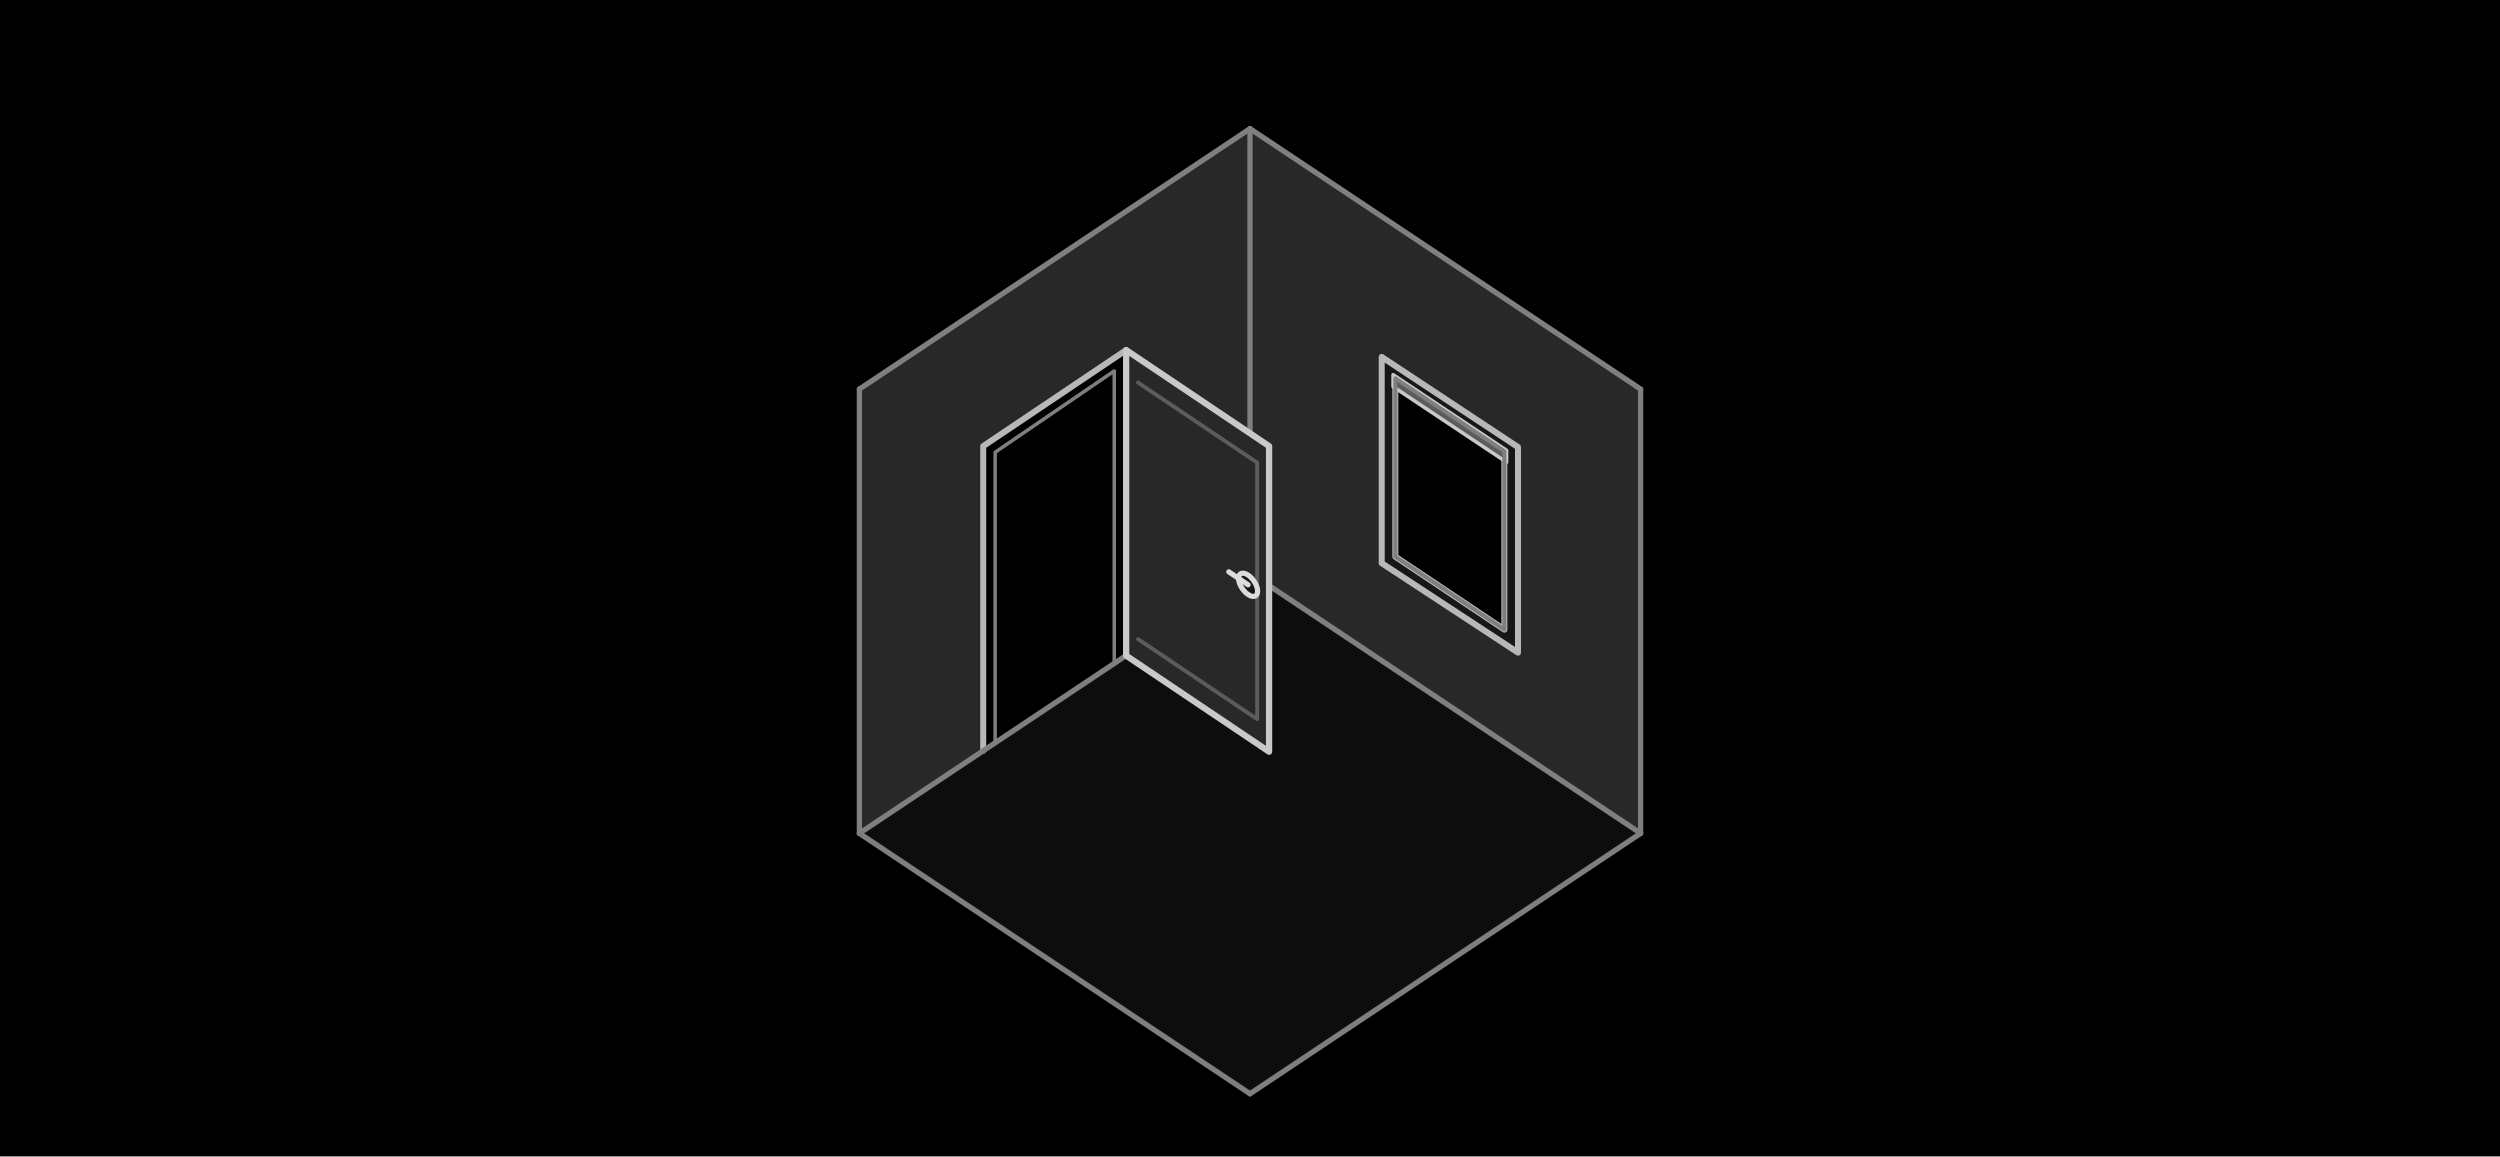
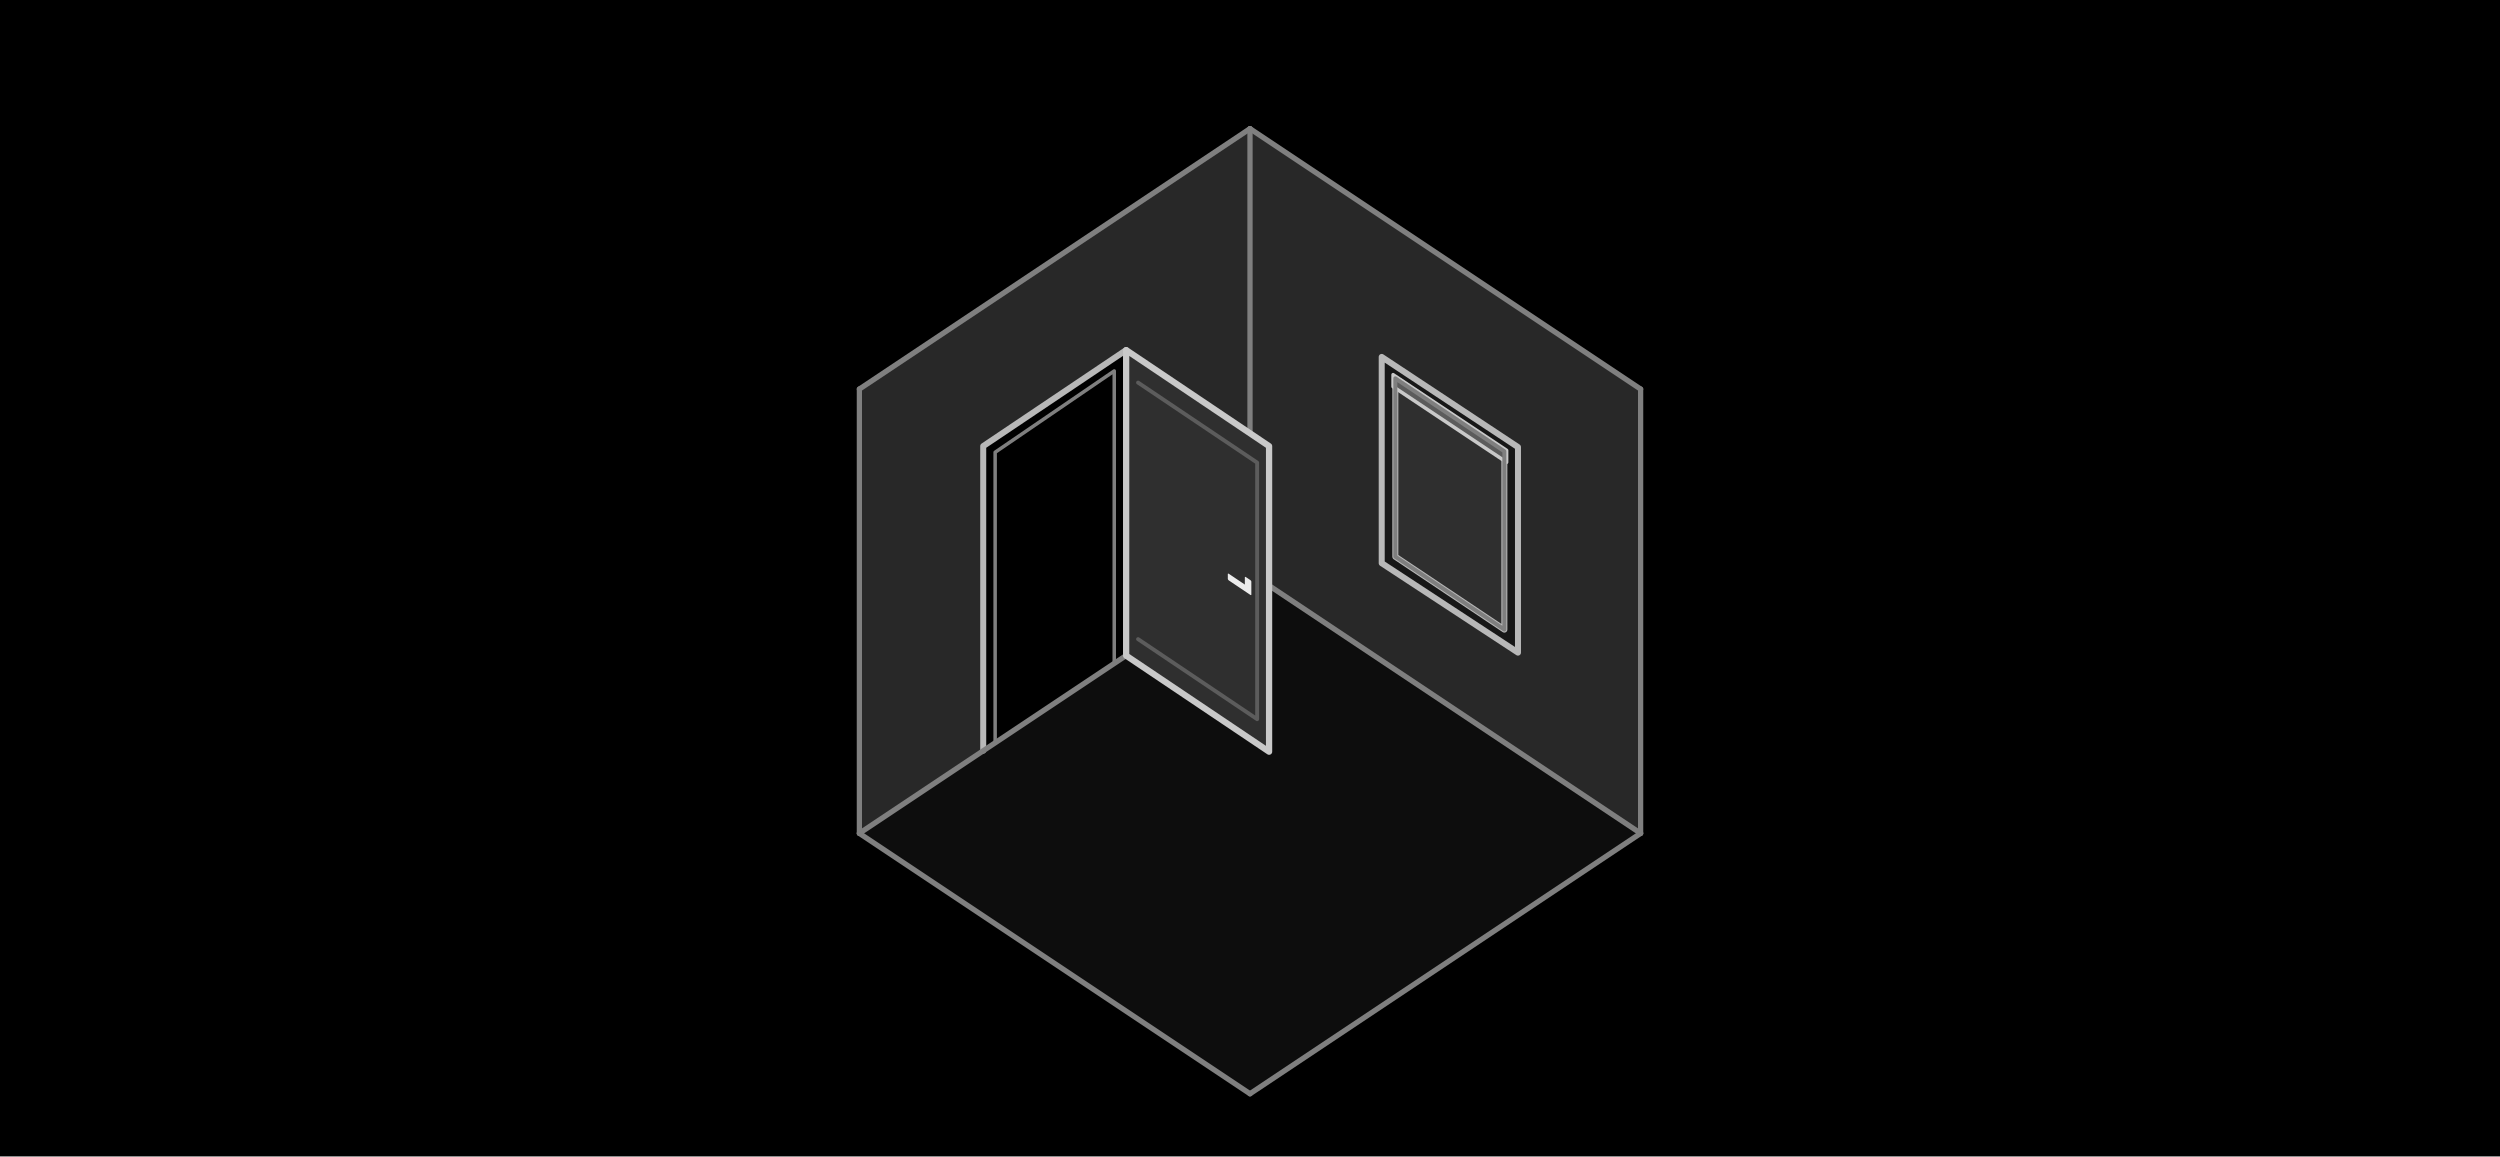
<svg xmlns="http://www.w3.org/2000/svg" width="480" height="222" viewBox="0 0 480 222" role="img" aria-labelledby="title desc" aria-label="DJ Filter room on a continuous stock-sized 5 by 5 floor grid">
  <defs>
    <pattern id="highpass-floor-tile-pattern" width="30" height="20" patternUnits="userSpaceOnUse" data-pattern="shared-room-and-background" data-sync="origin:240,110;steps:15,10;-15,10" x="240" y="110">
      <rect x="0" y="0" width="30" height="20" fill="#000000" id="highpass-background-tile-color" data-purpose="update-solid-fill-only-when-filter-is-above-50">
        </rect>
      <path id="highpass-background-grout" d="M -30 0 L 0 20 M -30 20 L 0 0 M 0 0 L 30 20 M 0 20 L 30 0 M 30 0 L 60 20 M 30 20 L 60 0" fill="none" stroke="#000000" stroke-width="0.5" stroke-linecap="butt" />
    </pattern>
    <polygon id="room-floor-reference" points="240,109 318,160 240,211 162,160" fill="none" />
    <polygon id="floor-grid-reference" points="240,110 315,160 240,210 165,160" data-tiles-per-edge="5" fill="none" />
  </defs>
  <rect id="background" width="480" height="222" fill="#000000" />
  <g id="highpass-background-tiles" data-layer="full-canvas-backdrop" data-filter-range="51-100" data-current-value="50" data-grayscale="#000000">
    <rect id="highpass-background-tile-surface" x="0" y="0" width="480" height="222" fill="url(#highpass-floor-tile-pattern)" />
  </g>
  <g id="room" stroke-linecap="round" stroke-linejoin="round" transform="matrix(0.9615385 0 0 0.9803922 9.230769 3.137255)">
    <g id="wall-fills" stroke="none">
      <path id="wall-left-fill" fill="#282828" d="M 162 73 L 240 22 L 240 109 L 162 160 Z M 186.73 84.17 L 215.27 65.36 L 215.27 125.2 L 186.73 143.8 Z" fill-rule="evenodd" />
      <path id="wall-right-fill" fill="#282828" d="M 240 22 L 318 73 L 318 160 L 240 109 Z M 269.02 70.9 L 290.79 85.18 L 290.79 120.09 L 269.02 105.82 Z" fill-rule="evenodd" />
    </g>
    <g id="floor-fill" stroke="none">
      <polygon id="floor-surface" points="162,160 240,109 318,160 240,211" fill="#0D0D0D" />
    </g>
    <g id="doorway">
      <path id="door-frame" d="M 186.73 143.8 L 186.73 84.17 L 215.27 65.36 L 215.27 125.2" fill="none" stroke="#B8B8B8" stroke-width="1.2" />
      <path id="door-inner-edge" d="M 189.11 142.25 L 189.11 85.37 L 212.89 69.45 L 212.89 126.75" fill="none" stroke="#7F7F7F" stroke-width="0.7" />
    </g>
    <g id="window">
+       <polygon id="window-pane" points="269.02,70.9 290.79,85.18 290.79,120.09 269.02,105.82" fill="#2F2F2F" />
      <path id="window-frame-outer" fill="#171717" stroke="#B8B8B8" stroke-width="1.2" d="M 266.3 66.71 L 293.51 84.36 L 293.51 124.6 L 266.3 107.09 Z M 269.02 70.9 L 290.79 85.18 L 290.79 120.09 L 269.02 105.82 Z" fill-rule="evenodd" />
      <g id="window-roller-blind" data-coverage="0" data-direction="top-down" data-state="retracted">
        <g id="window-blind-fabric" transform="matrix(1 0.656 0 1 269.02 70.90)" data-local-width="21.77" data-local-height="34.92">
          <g id="blind-rollout" transform="scale(1 0)" data-coverage="0">
-             <rect id="blind-panel" x="0" y="0" width="21.77" height="34.92" fill="#7F7F7F" />
+             <rect id="blind-panel" x="0" y="0" width="21.77" height="34.92" fill="#2F2F2F" />
            <path id="window-blind-bottom-bar" d="M 0 34.92 H 21.77" fill="none" stroke="#DCDCDC" stroke-width="1.15" vector-effect="non-scaling-stroke" />
          </g>
        </g>
        <polygon id="window-blind-headrail" points="268.57,70.18 291.24,85 291.24,87.33 268.57,72.52" fill="#5C5C5C" stroke="#C9C9C9" stroke-width="0.7" />
      </g>
      <polygon id="window-inner-outline" points="269.02,70.9 290.79,85.18 290.79,120.09 269.02,105.82" fill="none" stroke="#7F7F7F" stroke-width="0.8" />
    </g>
    <g id="walls" fill="none" stroke="#7F7F7F" stroke-width="1.05">
      <path id="wall-top-left" d="M 162 73 L 240 22" />
      <path id="wall-top-right" d="M 240 22 L 318 73" />
      <path id="wall-left-edge" d="M 162 73 L 162 160" />
      <path id="wall-back-corner" d="M 240 22 L 240 109" />
      <path id="wall-right-edge" d="M 318 73 L 318 160" />
    </g>
    <g id="floor" fill="none" stroke="#7F7F7F" stroke-width="1.05">
      <path id="floor-back-left" d="M 162 160 L 240 109" />
      <path id="floor-back-right" d="M 240 109 L 318 160" />
      <path id="floor-front-left" d="M 162 160 L 240 211" />
      <path id="floor-front-right" d="M 240 211 L 318 160" />
    </g>
    <g id="door" data-state="open" data-hinge="right" data-angle-deg="90" data-default-value="50">
      <g id="door-hinge-pivot" transform="translate(215.27 65.36)">
        <g id="door-swing" transform="scale(1 1)" data-control="x-projection -1 to 1">
          <g id="door-iso-projection" transform="skewY(33.38788)" data-control="skewY angle for foreshortening">
            <g id="door-leaf">
-               <rect id="door-panel" x="0" y="0" width="28.54" height="59.84" fill="#282828" stroke="#C9C9C9" stroke-width="1.2" vector-effect="non-scaling-stroke" />
+               <rect id="door-panel" x="0" y="0" width="28.54" height="59.84" fill="#2F2F2F" stroke="#C9C9C9" stroke-width="1.2" vector-effect="non-scaling-stroke" />
              <path id="door-panel-inset" d="M 2.38 4.8 L 26.16 4.8 L 26.16 55.04 L 2.38 55.04" fill="none" stroke="#5C5C5C" stroke-width="0.75" vector-effect="non-scaling-stroke" />
              <g id="door-handle" stroke="#DCDCDC" stroke-width="1" fill="#171717">
-                 <circle id="handle-outer" cx="24.35" cy="29.92" r="1.9" vector-effect="non-scaling-stroke" />
-                 <path id="handle-stem" d="M 24.35 29.92 L 20.5 29.92" fill="none" vector-effect="non-scaling-stroke" />
+                 <path id="handle-outer" d="M 23.9 30.5 L 23.9 28.9 L 24.8 28.9 L 24.8 31.4 L 20.5 31.4 L 20.5 30.5 Z" fill="#ECECEC" stroke="#ECECEC" stroke-width="0.4" />
              </g>
            </g>
          </g>
        </g>
      </g>
      <g id="door-hinges" stroke="#C9C9C9" stroke-width="1">
        <path id="hinge-top" d="M 215.27 76.56 L 215.27 80.86" />
        <path id="hinge-bottom" d="M 215.27 111 L 215.27 115.3" />
      </g>
    </g>
  </g>
</svg>
